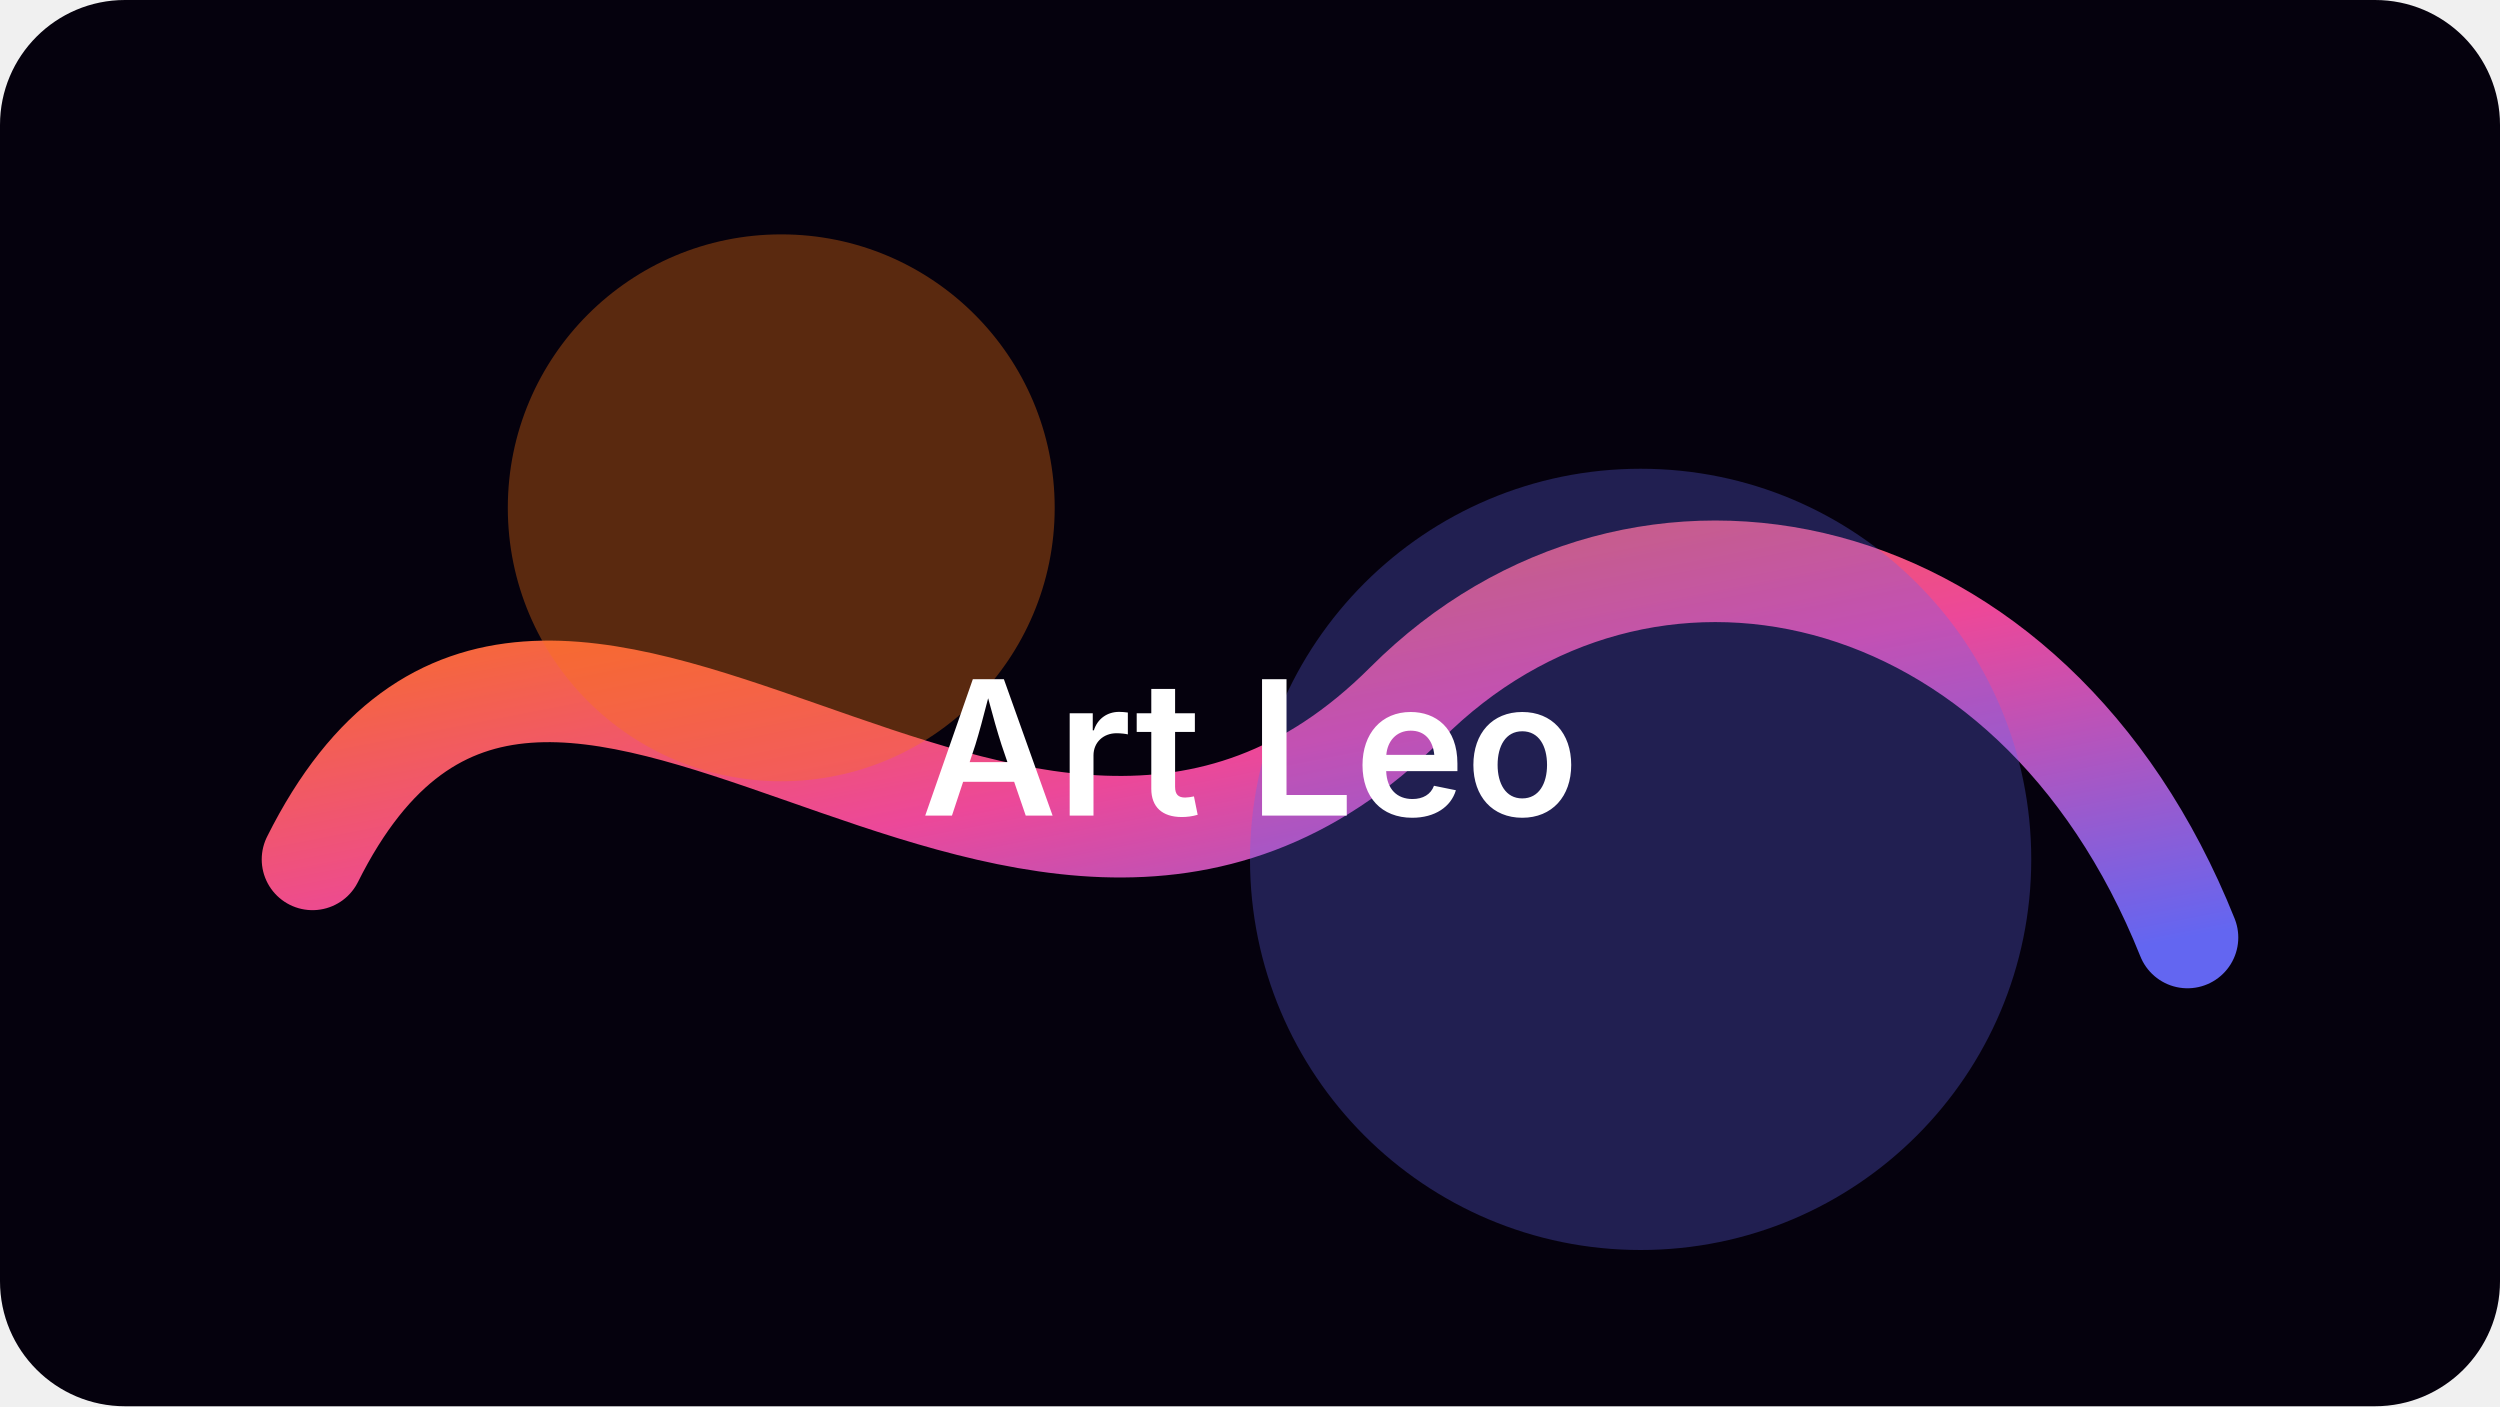
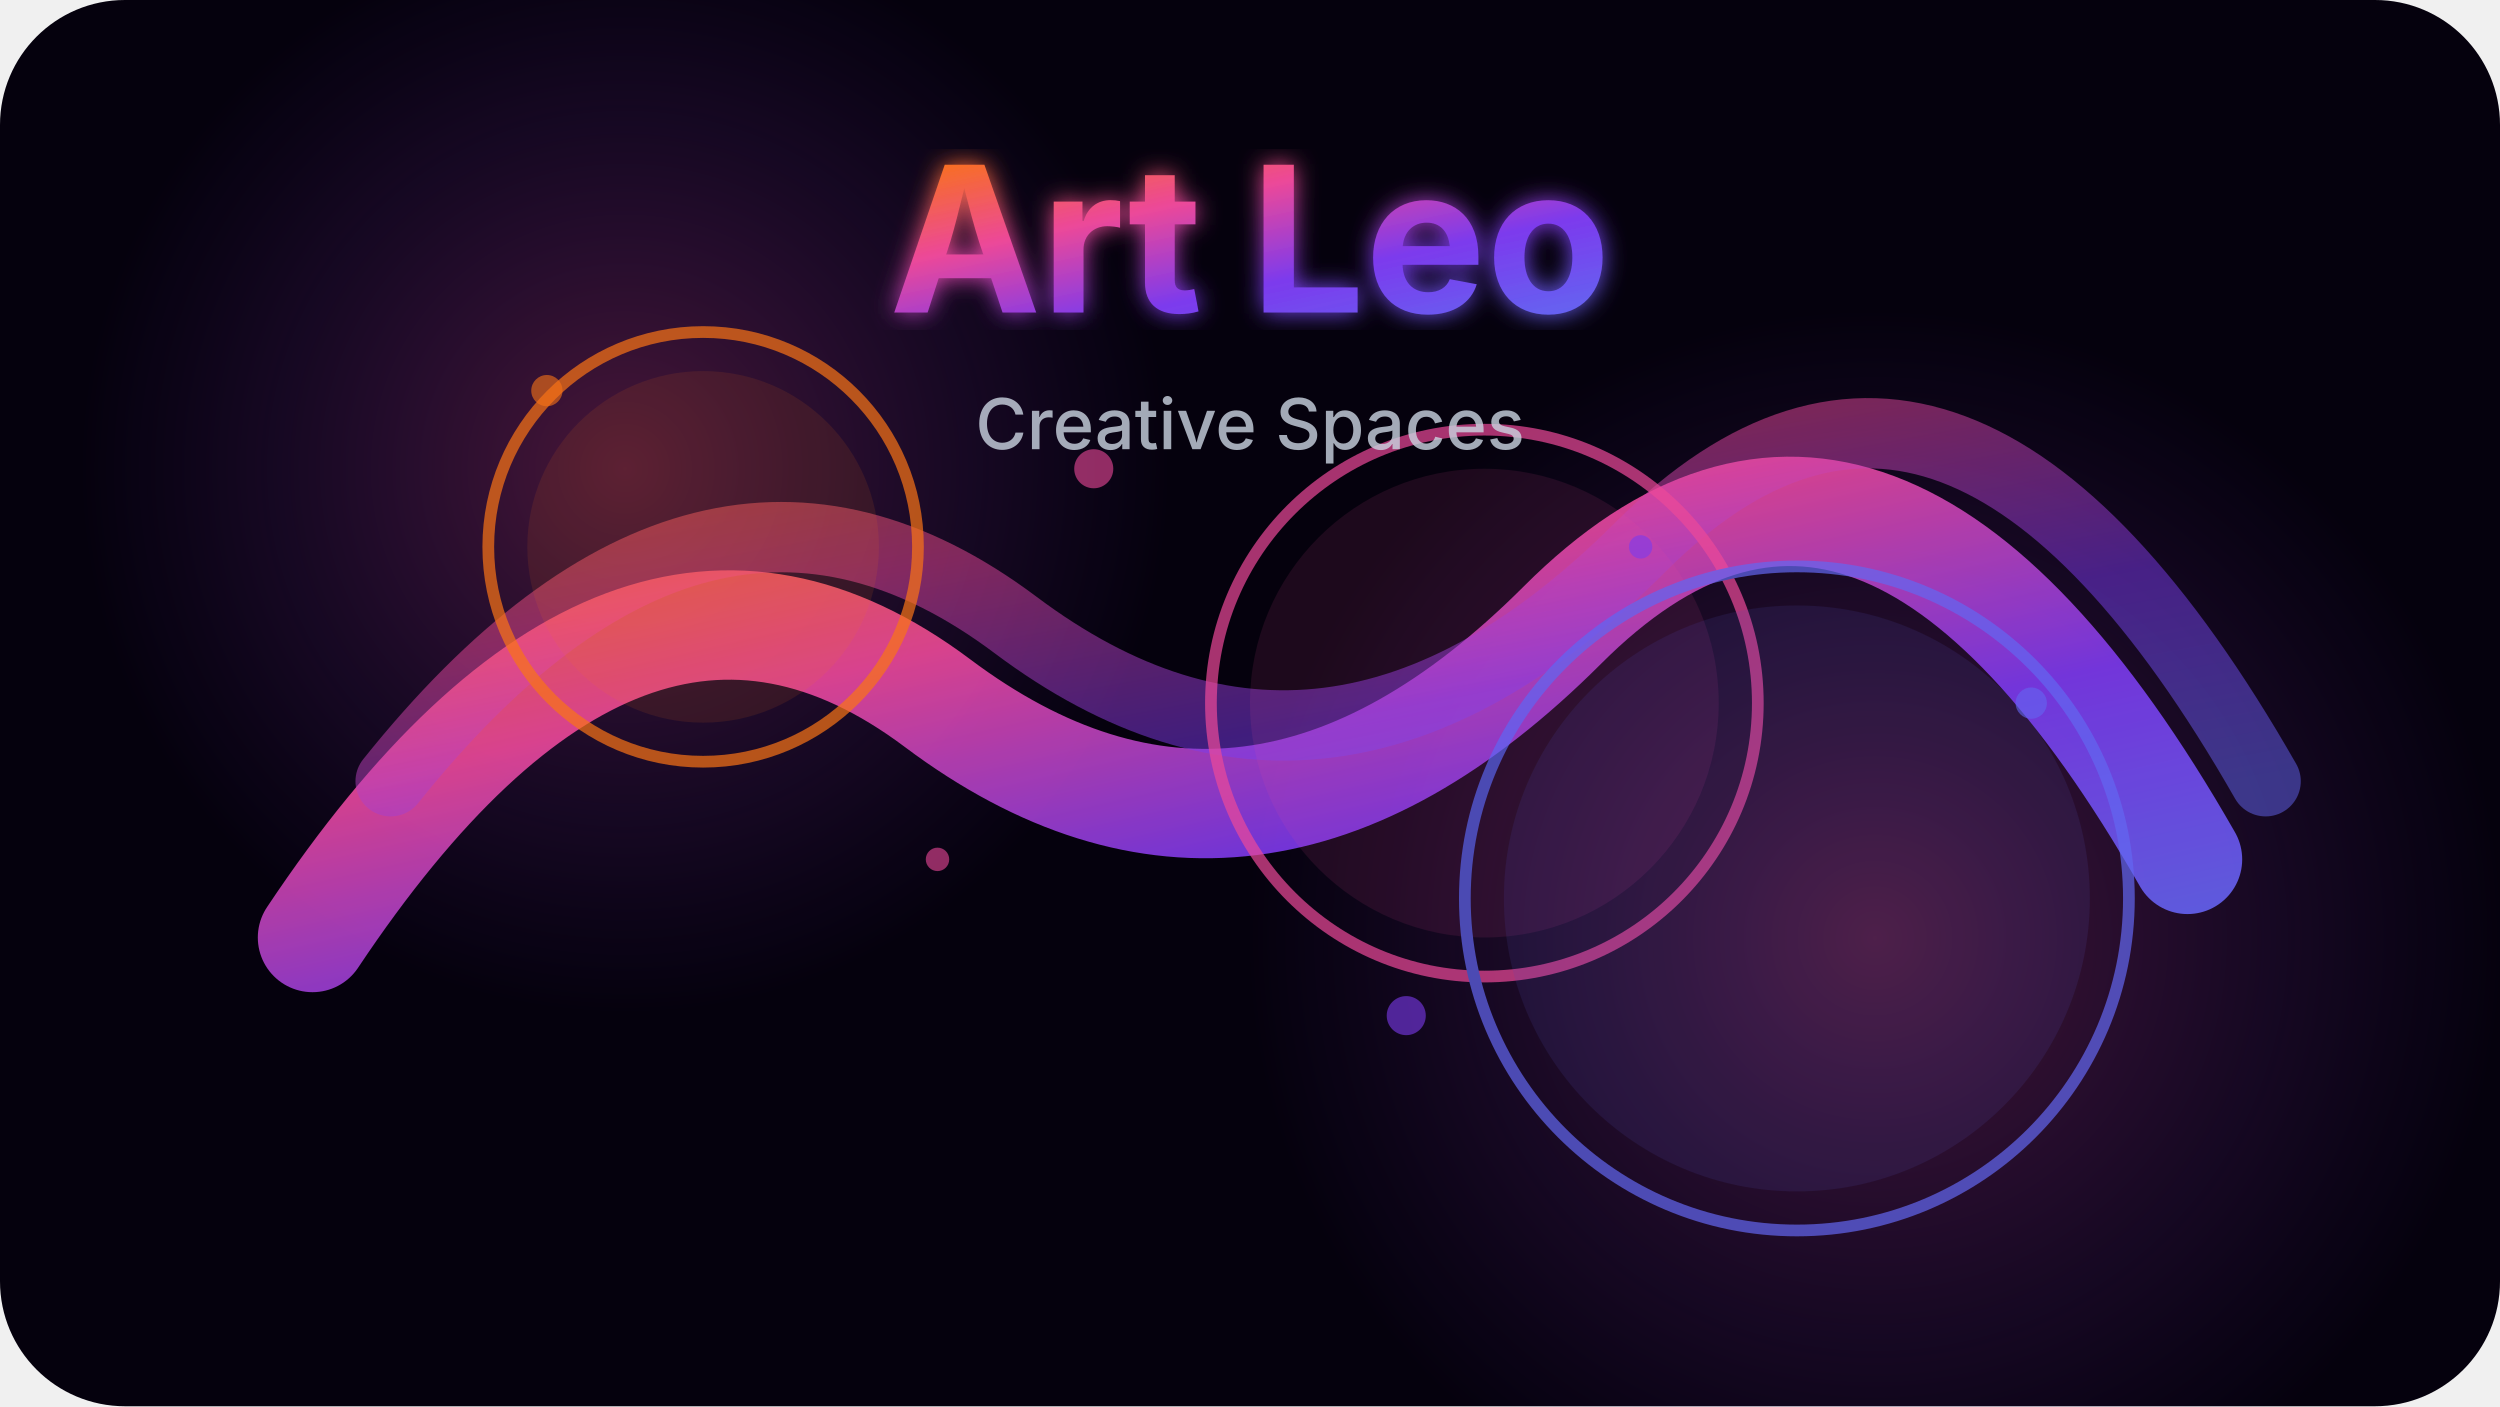
<svg xmlns="http://www.w3.org/2000/svg" width="640" height="360" viewBox="0 0 640 360" role="img">
  <defs>
    <linearGradient id="artLeoHero" x1="0%" y1="0%" x2="100%" y2="100%">
-       <stop offset="0%" stop-color="#f97316" />
-       <stop offset="50%" stop-color="#ec4899" />
-       <stop offset="100%" stop-color="#6366f1" />
+       <stop offset="0%" stop-color="#F97316" />
+       <stop offset="33%" stop-color="#EC4899" />
+       <stop offset="66%" stop-color="#7C3AED" />
+       <stop offset="100%" stop-color="#6366F1" />
    </linearGradient>
+     <radialGradient id="heroGlow" cx="50%" cy="50%" r="50%">
+       <stop offset="0%" stop-color="#EC4899" stop-opacity="0.3" />
+       <stop offset="100%" stop-color="#7C3AED" stop-opacity="0" />
+     </radialGradient>
  </defs>
-   <rect width="640" height="360" rx="32" fill="#05010d" />
-   <path d="M80 220 C 140 100 260 280 360 180 C 420 120 520 140 560 240" fill="none" stroke="url(#artLeoHero)" stroke-width="26" stroke-linecap="round" />
-   <circle cx="200" cy="130" r="70" fill="rgba(249,115,22,0.35)" />
-   <circle cx="420" cy="220" r="100" fill="rgba(99,102,241,0.3)" />
-   <text x="50%" y="58%" text-anchor="middle" fill="white" font-family="'Space Grotesk', 'Inter', sans-serif" font-size="48" font-weight="600">
-     Art Leo
+   <rect width="640" height="360" rx="32" fill="#05010D" />
+   <circle cx="160" cy="120" r="140" fill="url(#heroGlow)" />
+   <circle cx="480" cy="240" r="160" fill="url(#heroGlow)" />
+   <path d="M 80 240 Q 160 120, 240 180 T 400 160 T 560 220" fill="none" stroke="url(#artLeoHero)" stroke-width="28" stroke-linecap="round" opacity="0.9" />
+   <path d="M 100 200 Q 180 100, 260 160 T 420 140 T 580 200" fill="none" stroke="url(#artLeoHero)" stroke-width="18" stroke-linecap="round" opacity="0.5" />
+   <g opacity="0.7">
+     <circle cx="180" cy="140" r="55" fill="none" stroke="#F97316" stroke-width="3" />
+     <circle cx="180" cy="140" r="45" fill="#F97316" opacity="0.15" />
+     <circle cx="380" cy="180" r="70" fill="none" stroke="#EC4899" stroke-width="3" />
+     <circle cx="380" cy="180" r="60" fill="#EC4899" opacity="0.15" />
+     <circle cx="460" cy="230" r="85" fill="none" stroke="#6366F1" stroke-width="3" />
+     <circle cx="460" cy="230" r="75" fill="#6366F1" opacity="0.15" />
+   </g>
+   <g opacity="0.6">
+     <circle cx="140" cy="100" r="4" fill="#F97316" />
+     <circle cx="280" cy="120" r="5" fill="#EC4899" />
+     <circle cx="420" cy="140" r="3" fill="#7C3AED" />
+     <circle cx="520" cy="180" r="4" fill="#6366F1" />
+     <circle cx="240" cy="220" r="3" fill="#EC4899" />
+     <circle cx="360" cy="260" r="5" fill="#7C3AED" />
+   </g>
+   <g filter="url(#textGlow)">
+     <text x="320" y="80" text-anchor="middle" fill="url(#artLeoHero)" font-family="'Space Grotesk', 'Inter', sans-serif" font-size="52" font-weight="700">
+       Art Leo
+     </text>
+   </g>
+   <defs>
+     <filter id="textGlow">
+       <feGaussianBlur stdDeviation="3" result="coloredBlur" />
+       <feMerge>
+         <feMergeNode in="coloredBlur" />
+         <feMergeNode in="SourceGraphic" />
+       </feMerge>
+     </filter>
+   </defs>
+   <text x="320" y="115" text-anchor="middle" fill="#CBD5E1" font-family="'Inter', sans-serif" font-size="18" font-weight="500" opacity="0.8">
+     Creative Spaces
  </text>
</svg>
